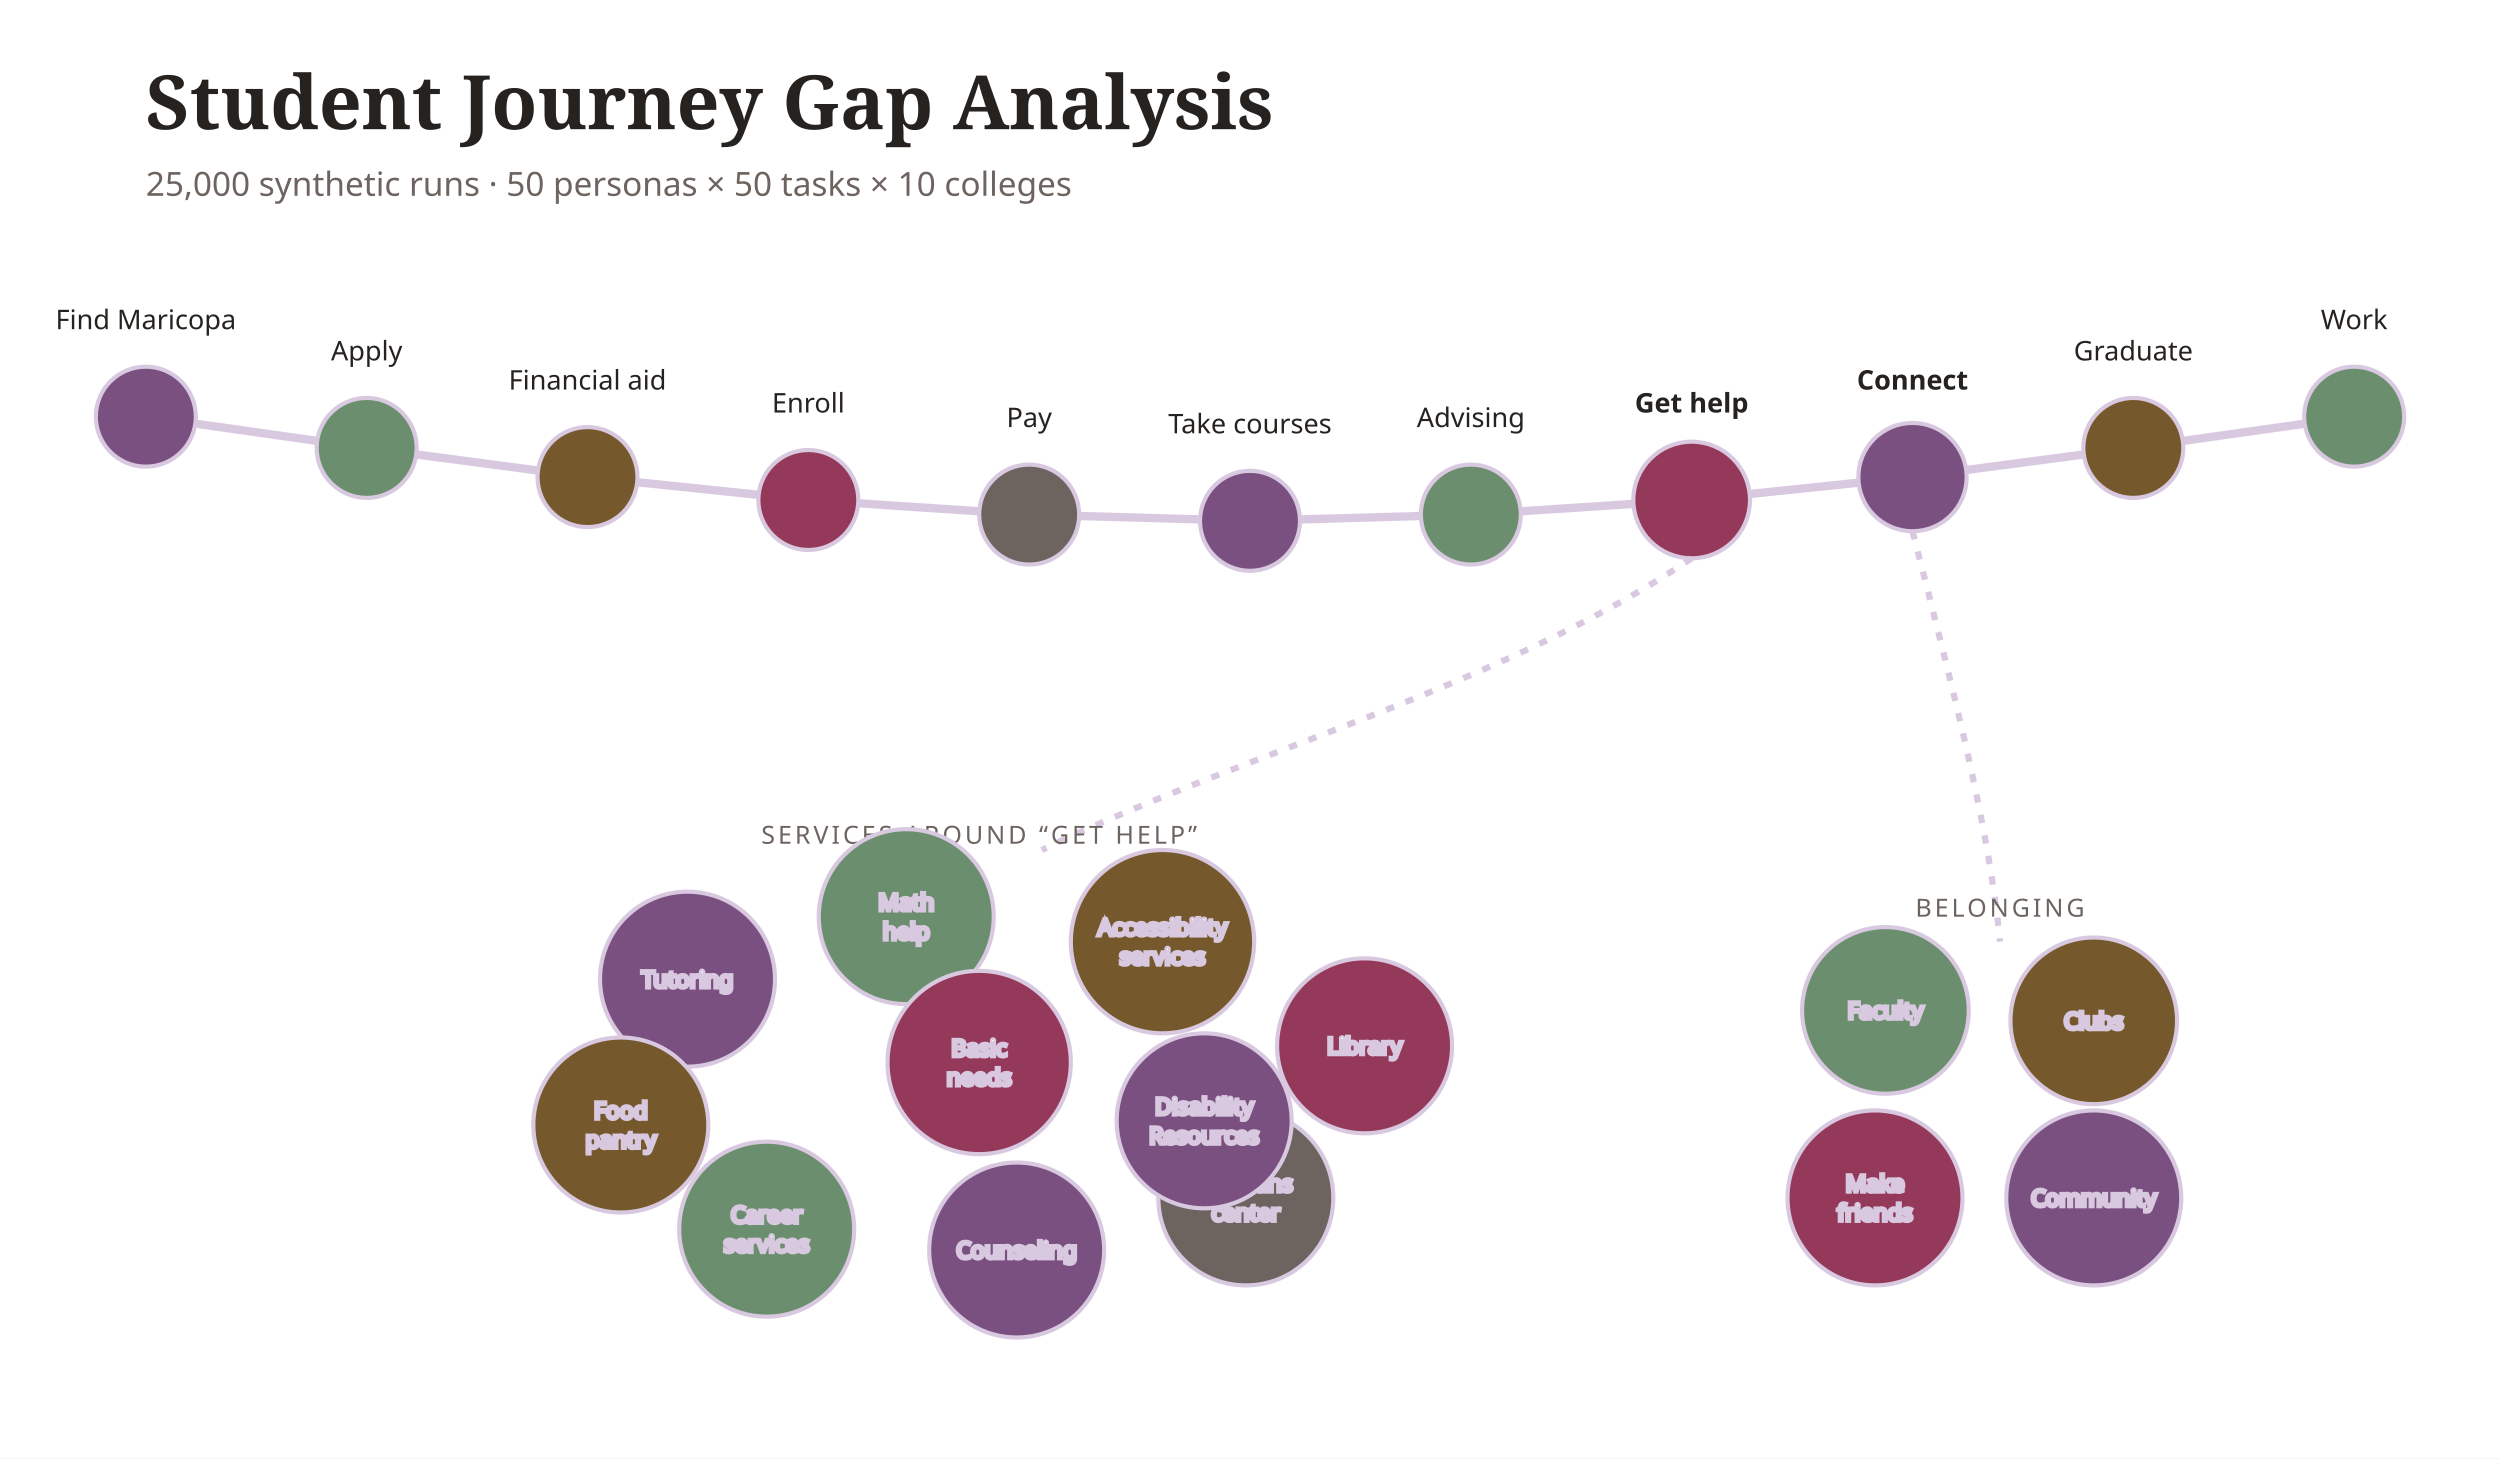
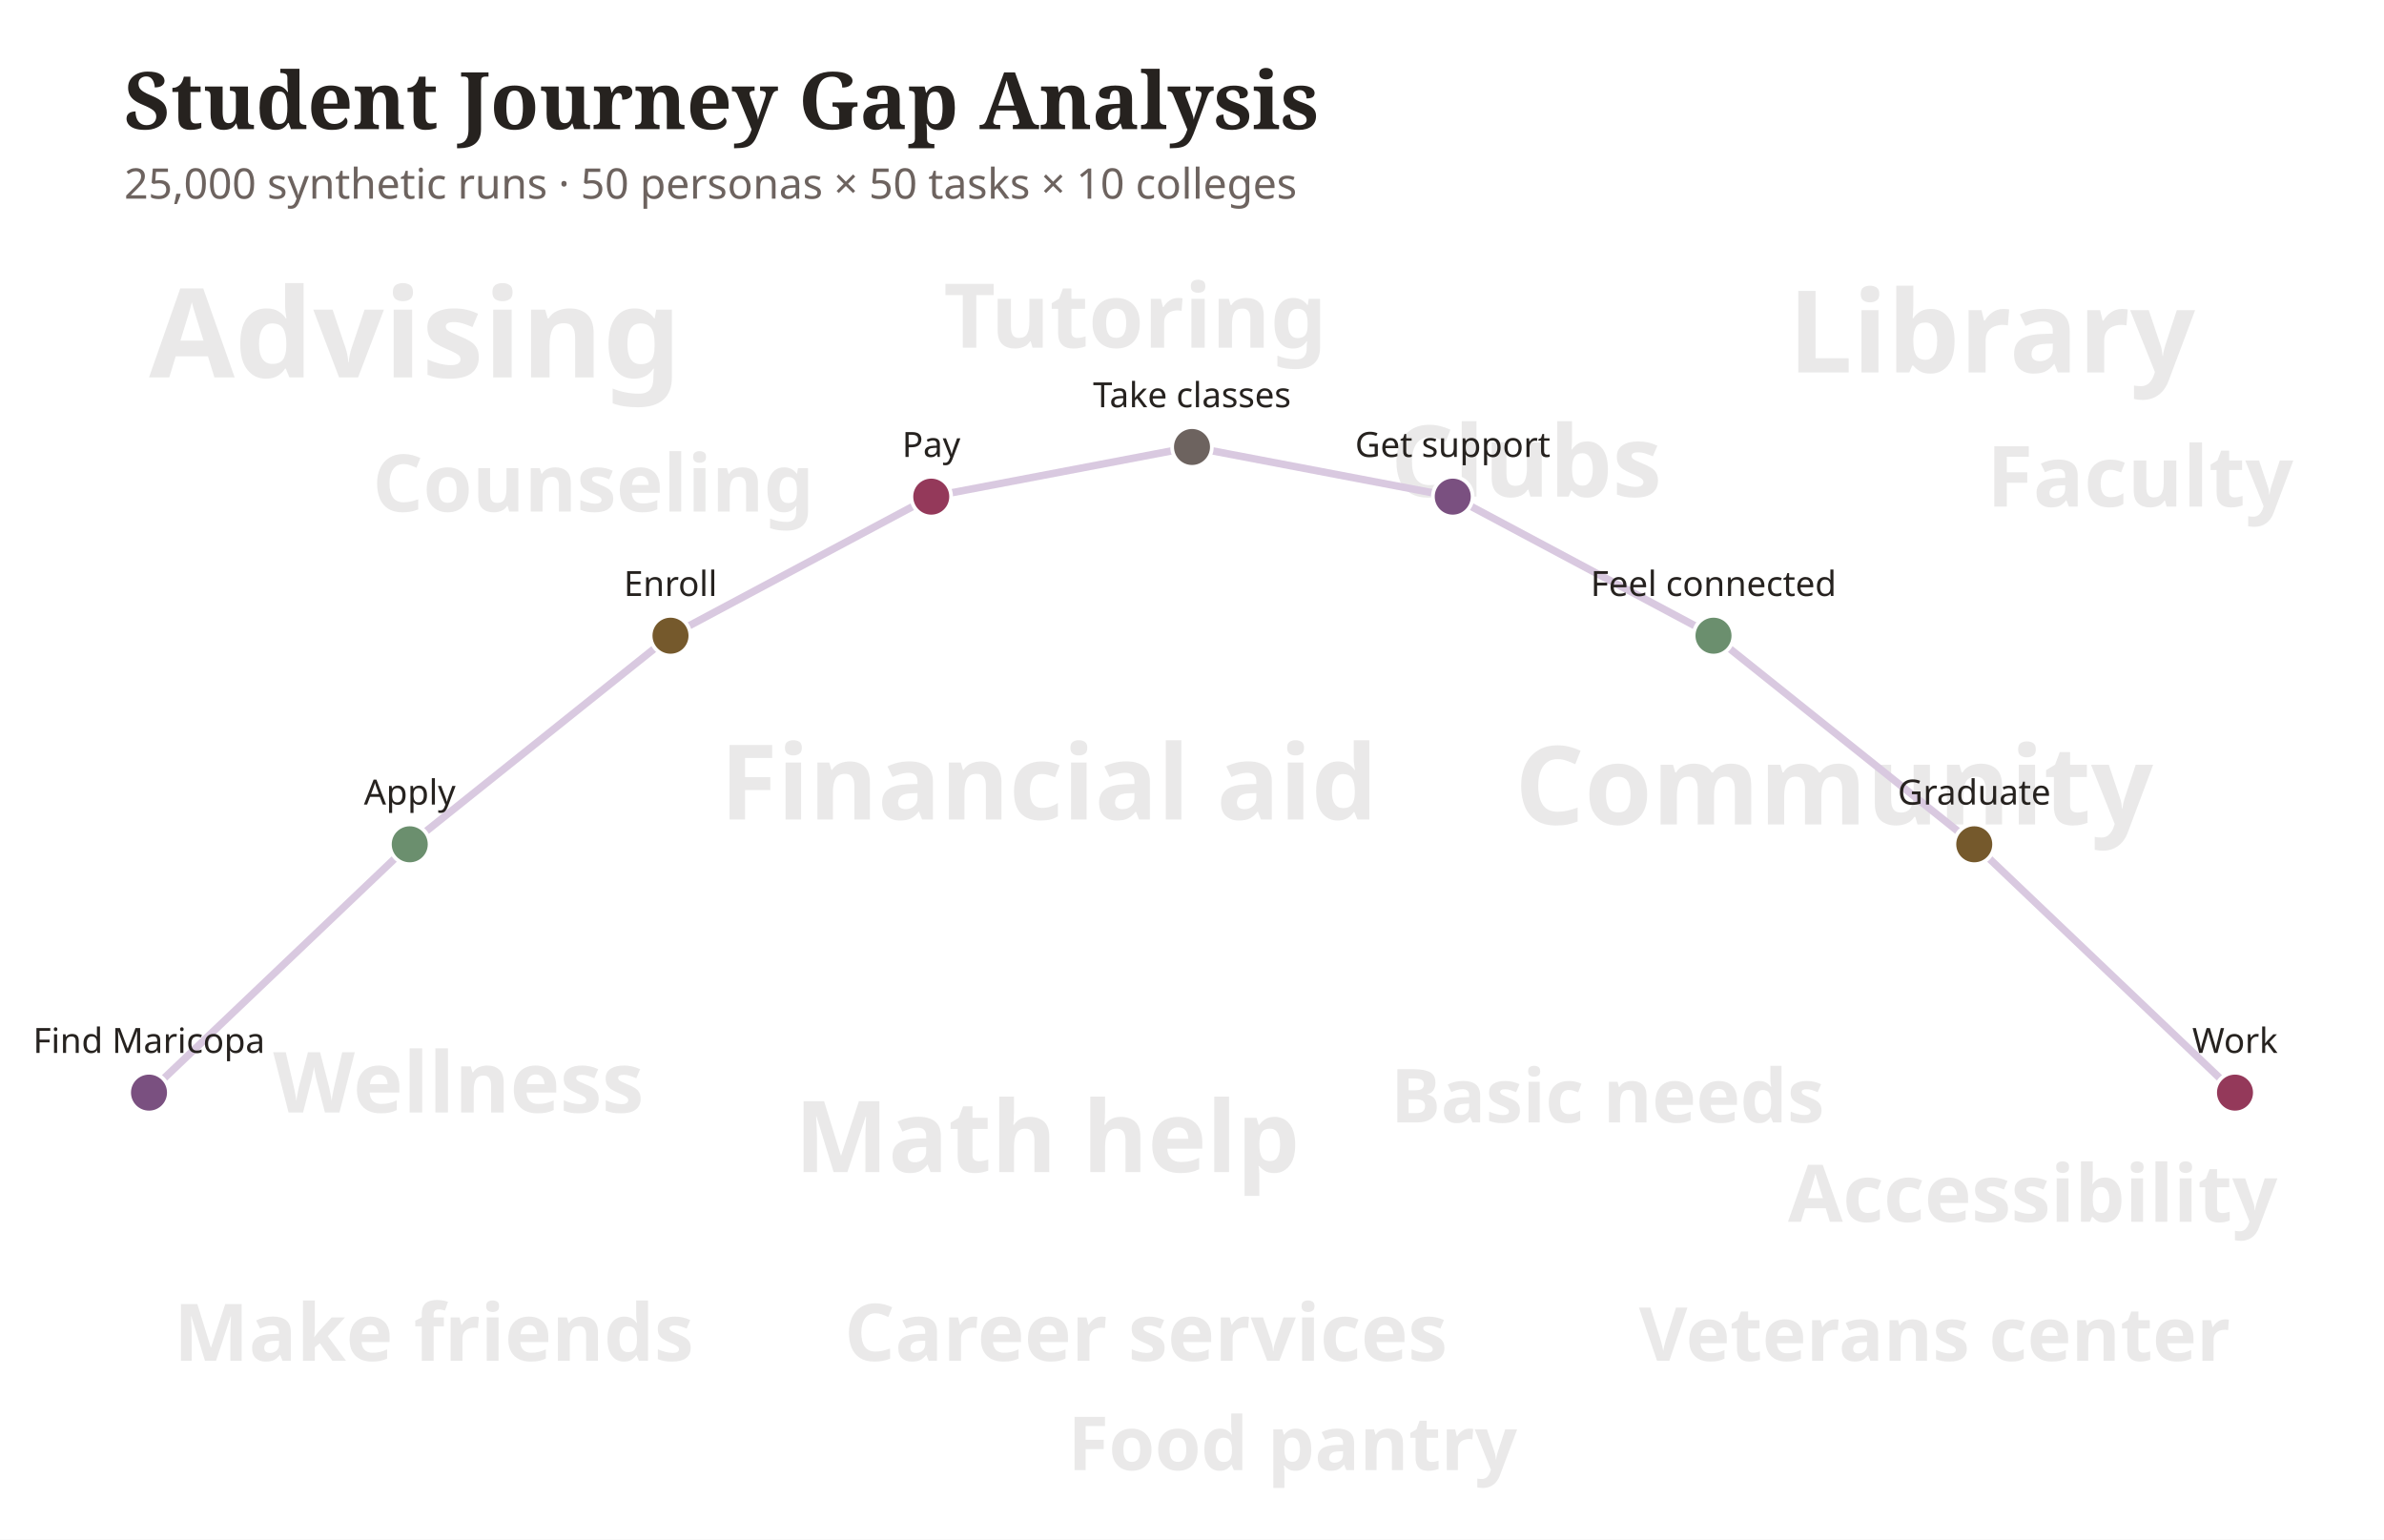
- <svg xmlns="http://www.w3.org/2000/svg" viewBox="0 0 1200 700" role="img" aria-labelledby="coverTitle coverDesc">
-   <rect x="0" y="0" width="1200" height="700" fill="#ffffff" />
-   <text x="70" y="62" font-family="Lora, Georgia, serif" font-size="36" font-weight="600" fill="#26221f">Student Journey Gap Analysis</text>
-   <text x="70" y="94" font-family="DM Sans, system-ui, sans-serif" font-size="16" fill="#6d635f">25,000 synthetic runs  ·  50 personas × 50 tasks × 10 colleges</text>
-   <polyline points="70,200 176,215 282,229 388,240 494,247 600,250 706,247 812,240 918,229 1024,215 1130,200" fill="none" stroke="#d9c9e0" stroke-width="4" />
-   <g font-family="DM Sans, system-ui, sans-serif" font-size="13" fill="#26221f" text-anchor="middle">
-     <text x="70" y="158">Find Maricopa</text>
-     <text x="176" y="173">Apply</text>
-     <text x="282" y="187">Financial aid</text>
-     <text x="388" y="198">Enroll</text>
-     <text x="494" y="205">Pay</text>
-     <text x="600" y="208">Take courses</text>
-     <text x="706" y="205">Advising</text>
-     <text x="812" y="198" font-weight="600">Get help</text>
-     <text x="918" y="187" font-weight="600">Connect</text>
-     <text x="1024" y="173">Graduate</text>
-     <text x="1130" y="158">Work</text>
+ <svg xmlns="http://www.w3.org/2000/svg" viewBox="0 0 960 620" role="img" aria-labelledby="coverTitle coverDesc">
+   <rect x="0" y="0" width="960" height="620" fill="#ffffff" />
+   <text x="50" y="52" font-family="Lora, Georgia, serif" font-size="32" font-weight="600" fill="#26221f">Student Journey Gap Analysis</text>
+   <text x="50" y="80" font-family="DM Sans, system-ui, sans-serif" font-size="17" fill="#6d635f">25,000 synthetic runs  ·  50 personas × 50 tasks × 10 colleges</text>
+   <g font-family="DM Sans, system-ui, sans-serif" font-weight="700" fill="#26221f" opacity="0.10">
+     <text x="60" y="152" font-size="50">Advising</text>
+     <text x="380" y="140" font-size="36">Tutoring</text>
+     <text x="720" y="150" font-size="46">Library</text>
+     <text x="150" y="206" font-size="32">Counseling</text>
+     <text x="560" y="200" font-size="40">Clubs</text>
+     <text x="800" y="204" font-size="34">Faculty</text>
+     <text x="290" y="330" font-size="42">Financial aid</text>
+     <text x="610" y="332" font-size="44">Community</text>
+     <text x="110" y="448" font-size="34">Wellness</text>
+     <text x="320" y="472" font-size="40">Math help</text>
+     <text x="560" y="452" font-size="30">Basic needs</text>
+     <text x="720" y="492" font-size="32">Accessibility</text>
+     <text x="70" y="548" font-size="32">Make friends</text>
+     <text x="340" y="548" font-size="32">Career services</text>
+     <text x="660" y="548" font-size="30">Veterans center</text>
+     <text x="430" y="592" font-size="30">Food pantry</text>
  </g>
-   <g stroke="#d9c9e0" stroke-width="2">
-     <circle cx="70" cy="200" r="24" fill="#7a5080" />
-     <circle cx="176" cy="215" r="24" fill="#6b8f6e" />
-     <circle cx="282" cy="229" r="24" fill="#75592c" />
-     <circle cx="388" cy="240" r="24" fill="#94395a" />
-     <circle cx="494" cy="247" r="24" fill="#6d635f" />
-     <circle cx="600" cy="250" r="24" fill="#7a5080" />
-     <circle cx="706" cy="247" r="24" fill="#6b8f6e" />
-     <circle cx="812" cy="240" r="28" fill="#94395a" />
-     <circle cx="918" cy="229" r="26" fill="#7a5080" />
-     <circle cx="1024" cy="215" r="24" fill="#75592c" />
-     <circle cx="1130" cy="200" r="24" fill="#6b8f6e" />
+   <polyline points="60,440 165,340 270,256 375,200 480,180 585,200 690,256 795,340 900,440" fill="none" stroke="#d9c9e0" stroke-width="3" />
+   <g stroke="#ffffff" stroke-width="1.5">
+     <circle cx="60" cy="440" r="8" fill="#7a5080" />
+     <circle cx="165" cy="340" r="8" fill="#6b8f6e" />
+     <circle cx="270" cy="256" r="8" fill="#75592c" />
+     <circle cx="375" cy="200" r="8" fill="#94395a" />
+     <circle cx="480" cy="180" r="8" fill="#6d635f" />
+     <circle cx="585" cy="200" r="8" fill="#7a5080" />
+     <circle cx="690" cy="256" r="8" fill="#6b8f6e" />
+     <circle cx="795" cy="340" r="8" fill="#75592c" />
+     <circle cx="900" cy="440" r="8" fill="#94395a" />
  </g>
-   <path d="M 812 268 C 720 330, 600 360, 500 408" fill="none" stroke="#d9c9e0" stroke-width="3" stroke-dasharray="4 6" />
-   <path d="M 918 255 C 940 340, 955 400, 960 452" fill="none" stroke="#d9c9e0" stroke-width="3" stroke-dasharray="4 6" />
-   <text x="470" y="405" font-family="DM Sans, system-ui, sans-serif" font-size="12" letter-spacing="0.12em" fill="#6d635f" text-anchor="middle">SERVICES AROUND “GET HELP”</text>
-   <text x="960" y="440" font-family="DM Sans, system-ui, sans-serif" font-size="12" letter-spacing="0.12em" fill="#6d635f" text-anchor="middle">BELONGING</text>
-   <g stroke="#d9c9e0" stroke-width="2" font-family="DM Sans, system-ui, sans-serif" font-size="11" fill="#ffffff" text-anchor="middle">
-     <circle cx="330" cy="470" r="42" fill="#7a5080" />
-     <text x="330" y="474">Tutoring</text>
-     <circle cx="435" cy="440" r="42" fill="#6b8f6e" />
-     <text x="435" y="437">Math</text>
-     <text x="435" y="451">help</text>
-     <circle cx="558" cy="452" r="44" fill="#75592c" />
-     <text x="558" y="449">Accessibility</text>
-     <text x="558" y="463">services</text>
-     <circle cx="655" cy="502" r="42" fill="#94395a" />
-     <text x="655" y="506">Library</text>
-     <circle cx="598" cy="575" r="42" fill="#6d635f" />
-     <text x="598" y="572">Veterans</text>
-     <text x="598" y="586">center</text>
-     <circle cx="488" cy="600" r="42" fill="#7a5080" />
-     <text x="488" y="604">Counseling</text>
-     <circle cx="368" cy="590" r="42" fill="#6b8f6e" />
-     <text x="368" y="587">Career</text>
-     <text x="368" y="601">services</text>
-     <circle cx="298" cy="540" r="42" fill="#75592c" />
-     <text x="298" y="537">Food</text>
-     <text x="298" y="551">pantry</text>
-     <circle cx="470" cy="510" r="44" fill="#94395a" />
-     <text x="470" y="507">Basic</text>
-     <text x="470" y="521">needs</text>
-     <circle cx="578" cy="538" r="42" fill="#7a5080" />
-     <text x="578" y="535">Disability</text>
-     <text x="578" y="549">Resources</text>
-   </g>
-   <g stroke="#d9c9e0" stroke-width="2" font-family="DM Sans, system-ui, sans-serif" font-size="11" fill="#ffffff" text-anchor="middle">
-     <circle cx="905" cy="485" r="40" fill="#6b8f6e" />
-     <text x="905" y="489">Faculty</text>
-     <circle cx="1005" cy="490" r="40" fill="#75592c" />
-     <text x="1005" y="494">Clubs</text>
-     <circle cx="900" cy="575" r="42" fill="#94395a" />
-     <text x="900" y="572">Make</text>
-     <text x="900" y="586">friends</text>
-     <circle cx="1005" cy="575" r="42" fill="#7a5080" />
-     <text x="1005" y="579">Community</text>
+   <g font-family="DM Sans, system-ui, sans-serif" font-size="14" fill="#26221f" text-anchor="middle">
+     <text x="60" y="424">Find Maricopa</text>
+     <text x="165" y="324">Apply</text>
+     <text x="270" y="240">Enroll</text>
+     <text x="375" y="184">Pay</text>
+     <text x="480" y="164">Take classes</text>
+     <text x="585" y="184">Get support</text>
+     <text x="690" y="240">Feel connected</text>
+     <text x="795" y="324">Graduate</text>
+     <text x="900" y="424">Work</text>
  </g>
</svg>
